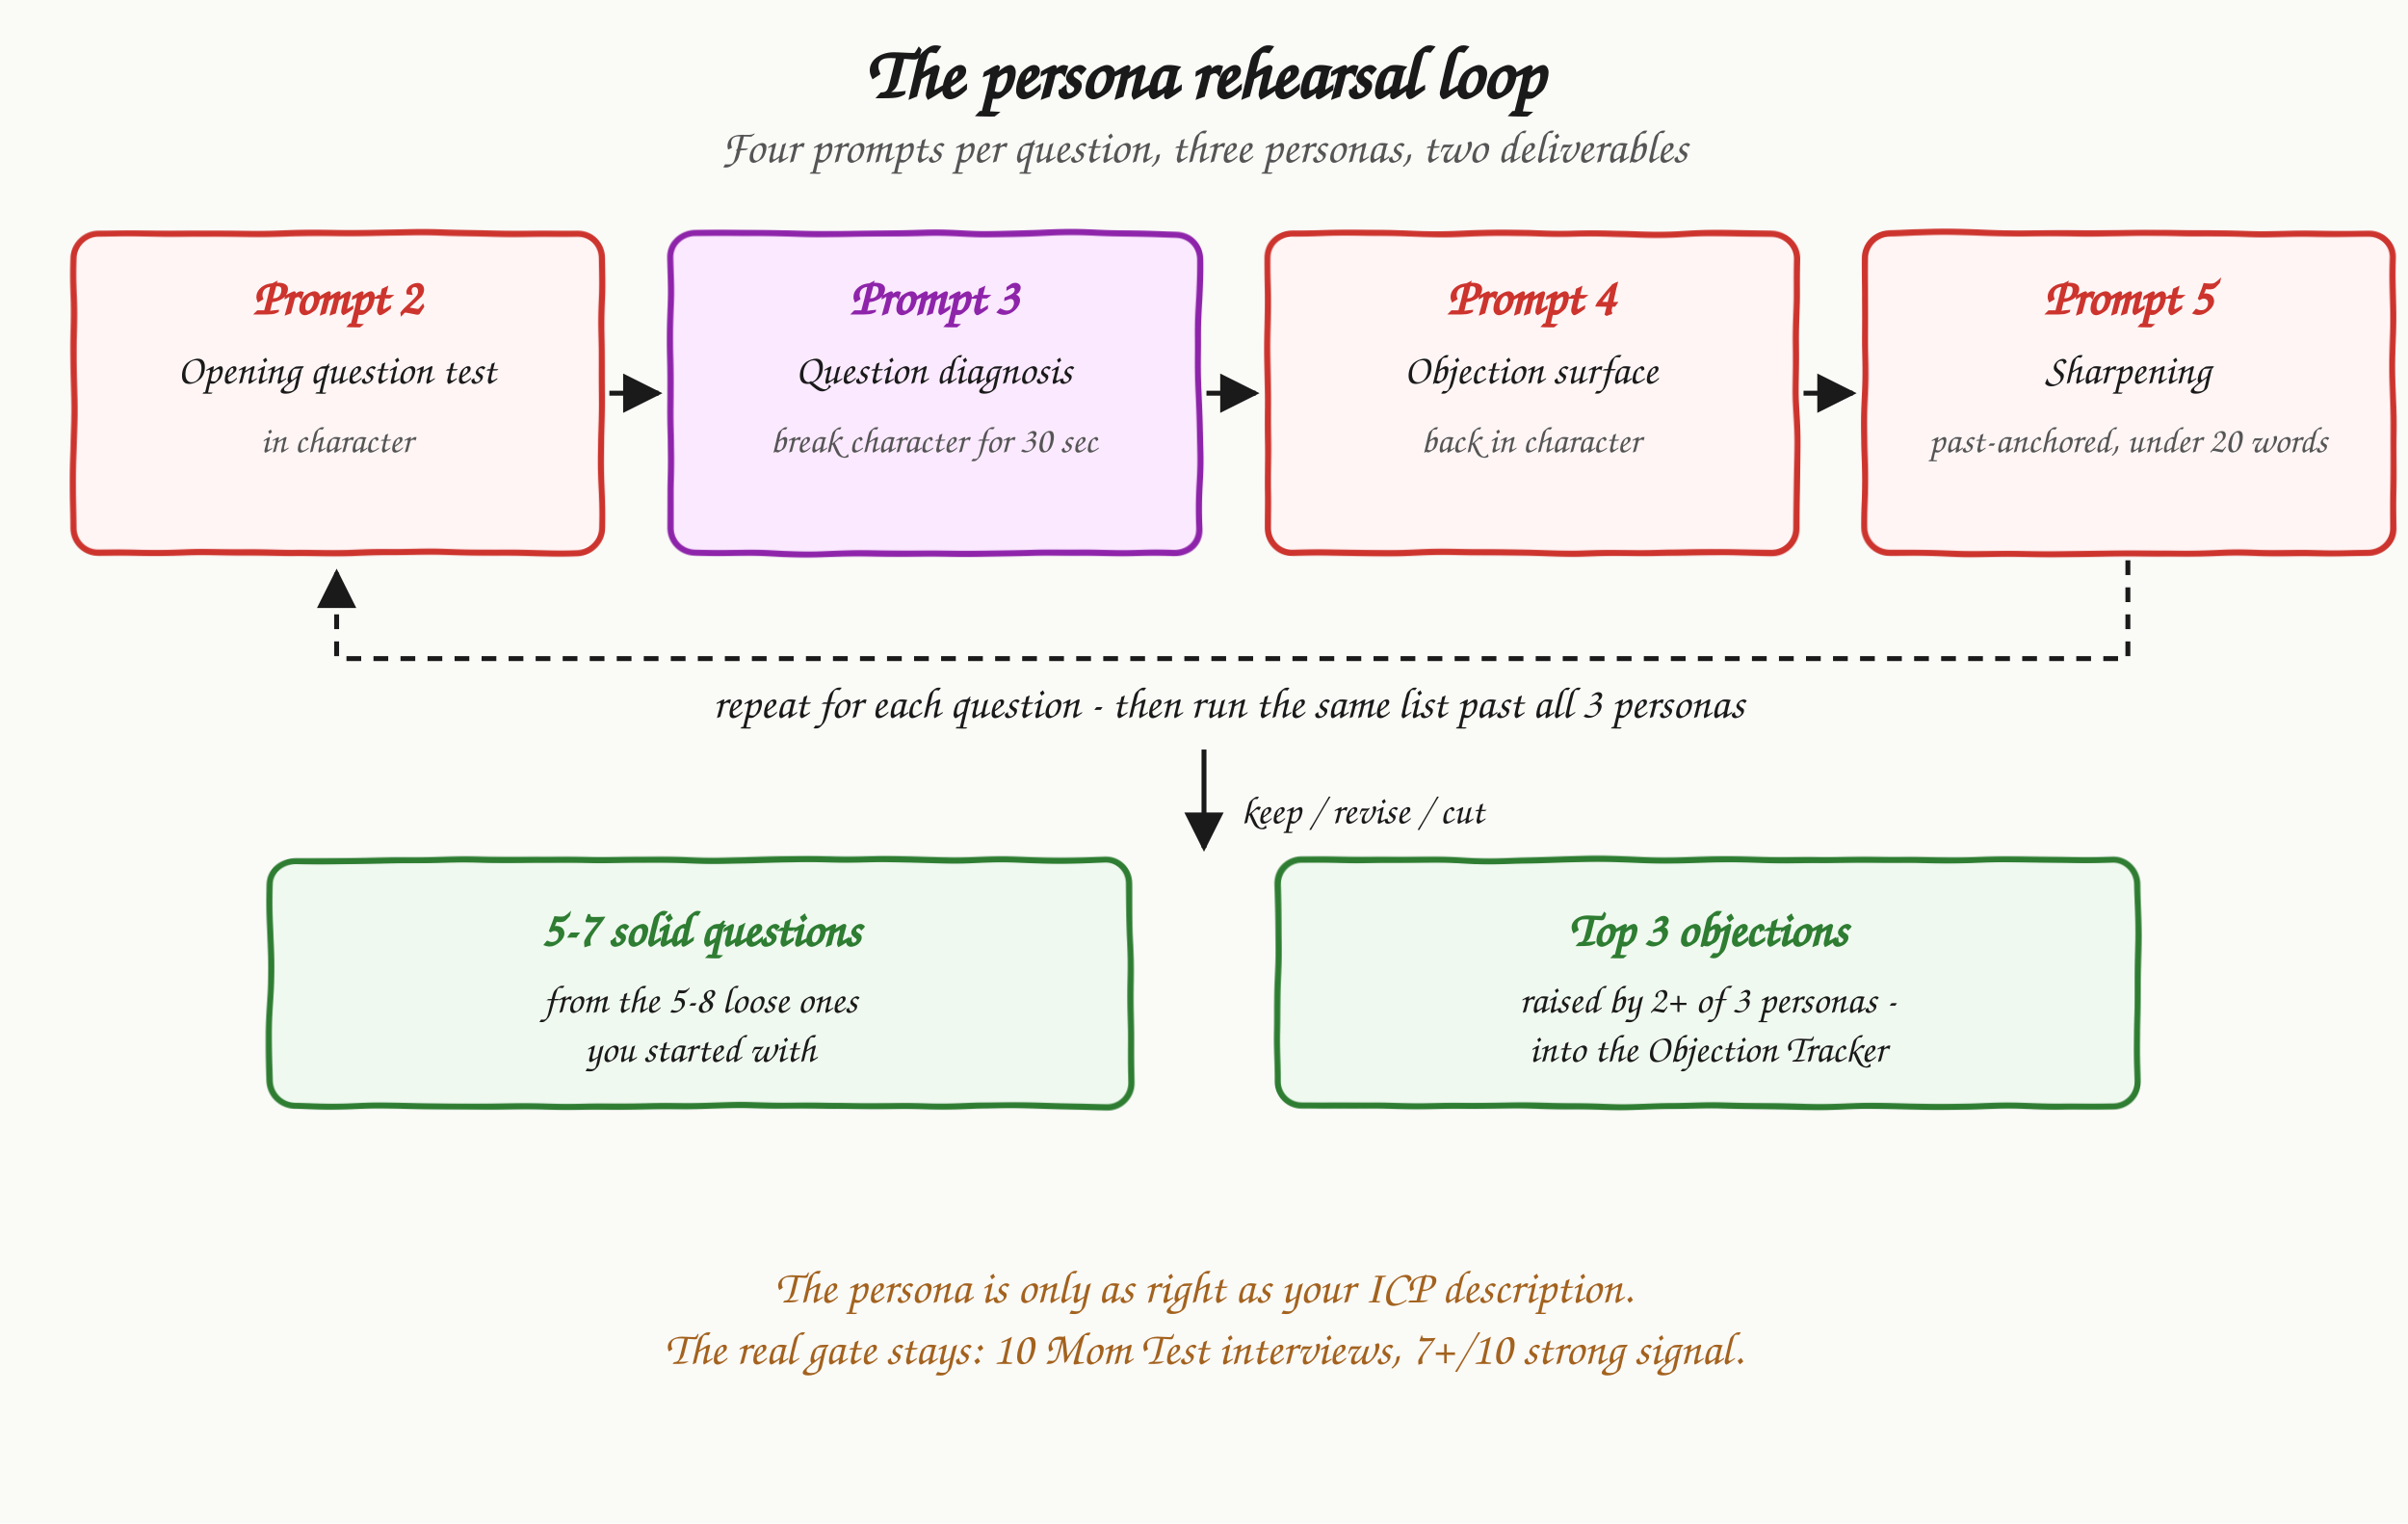
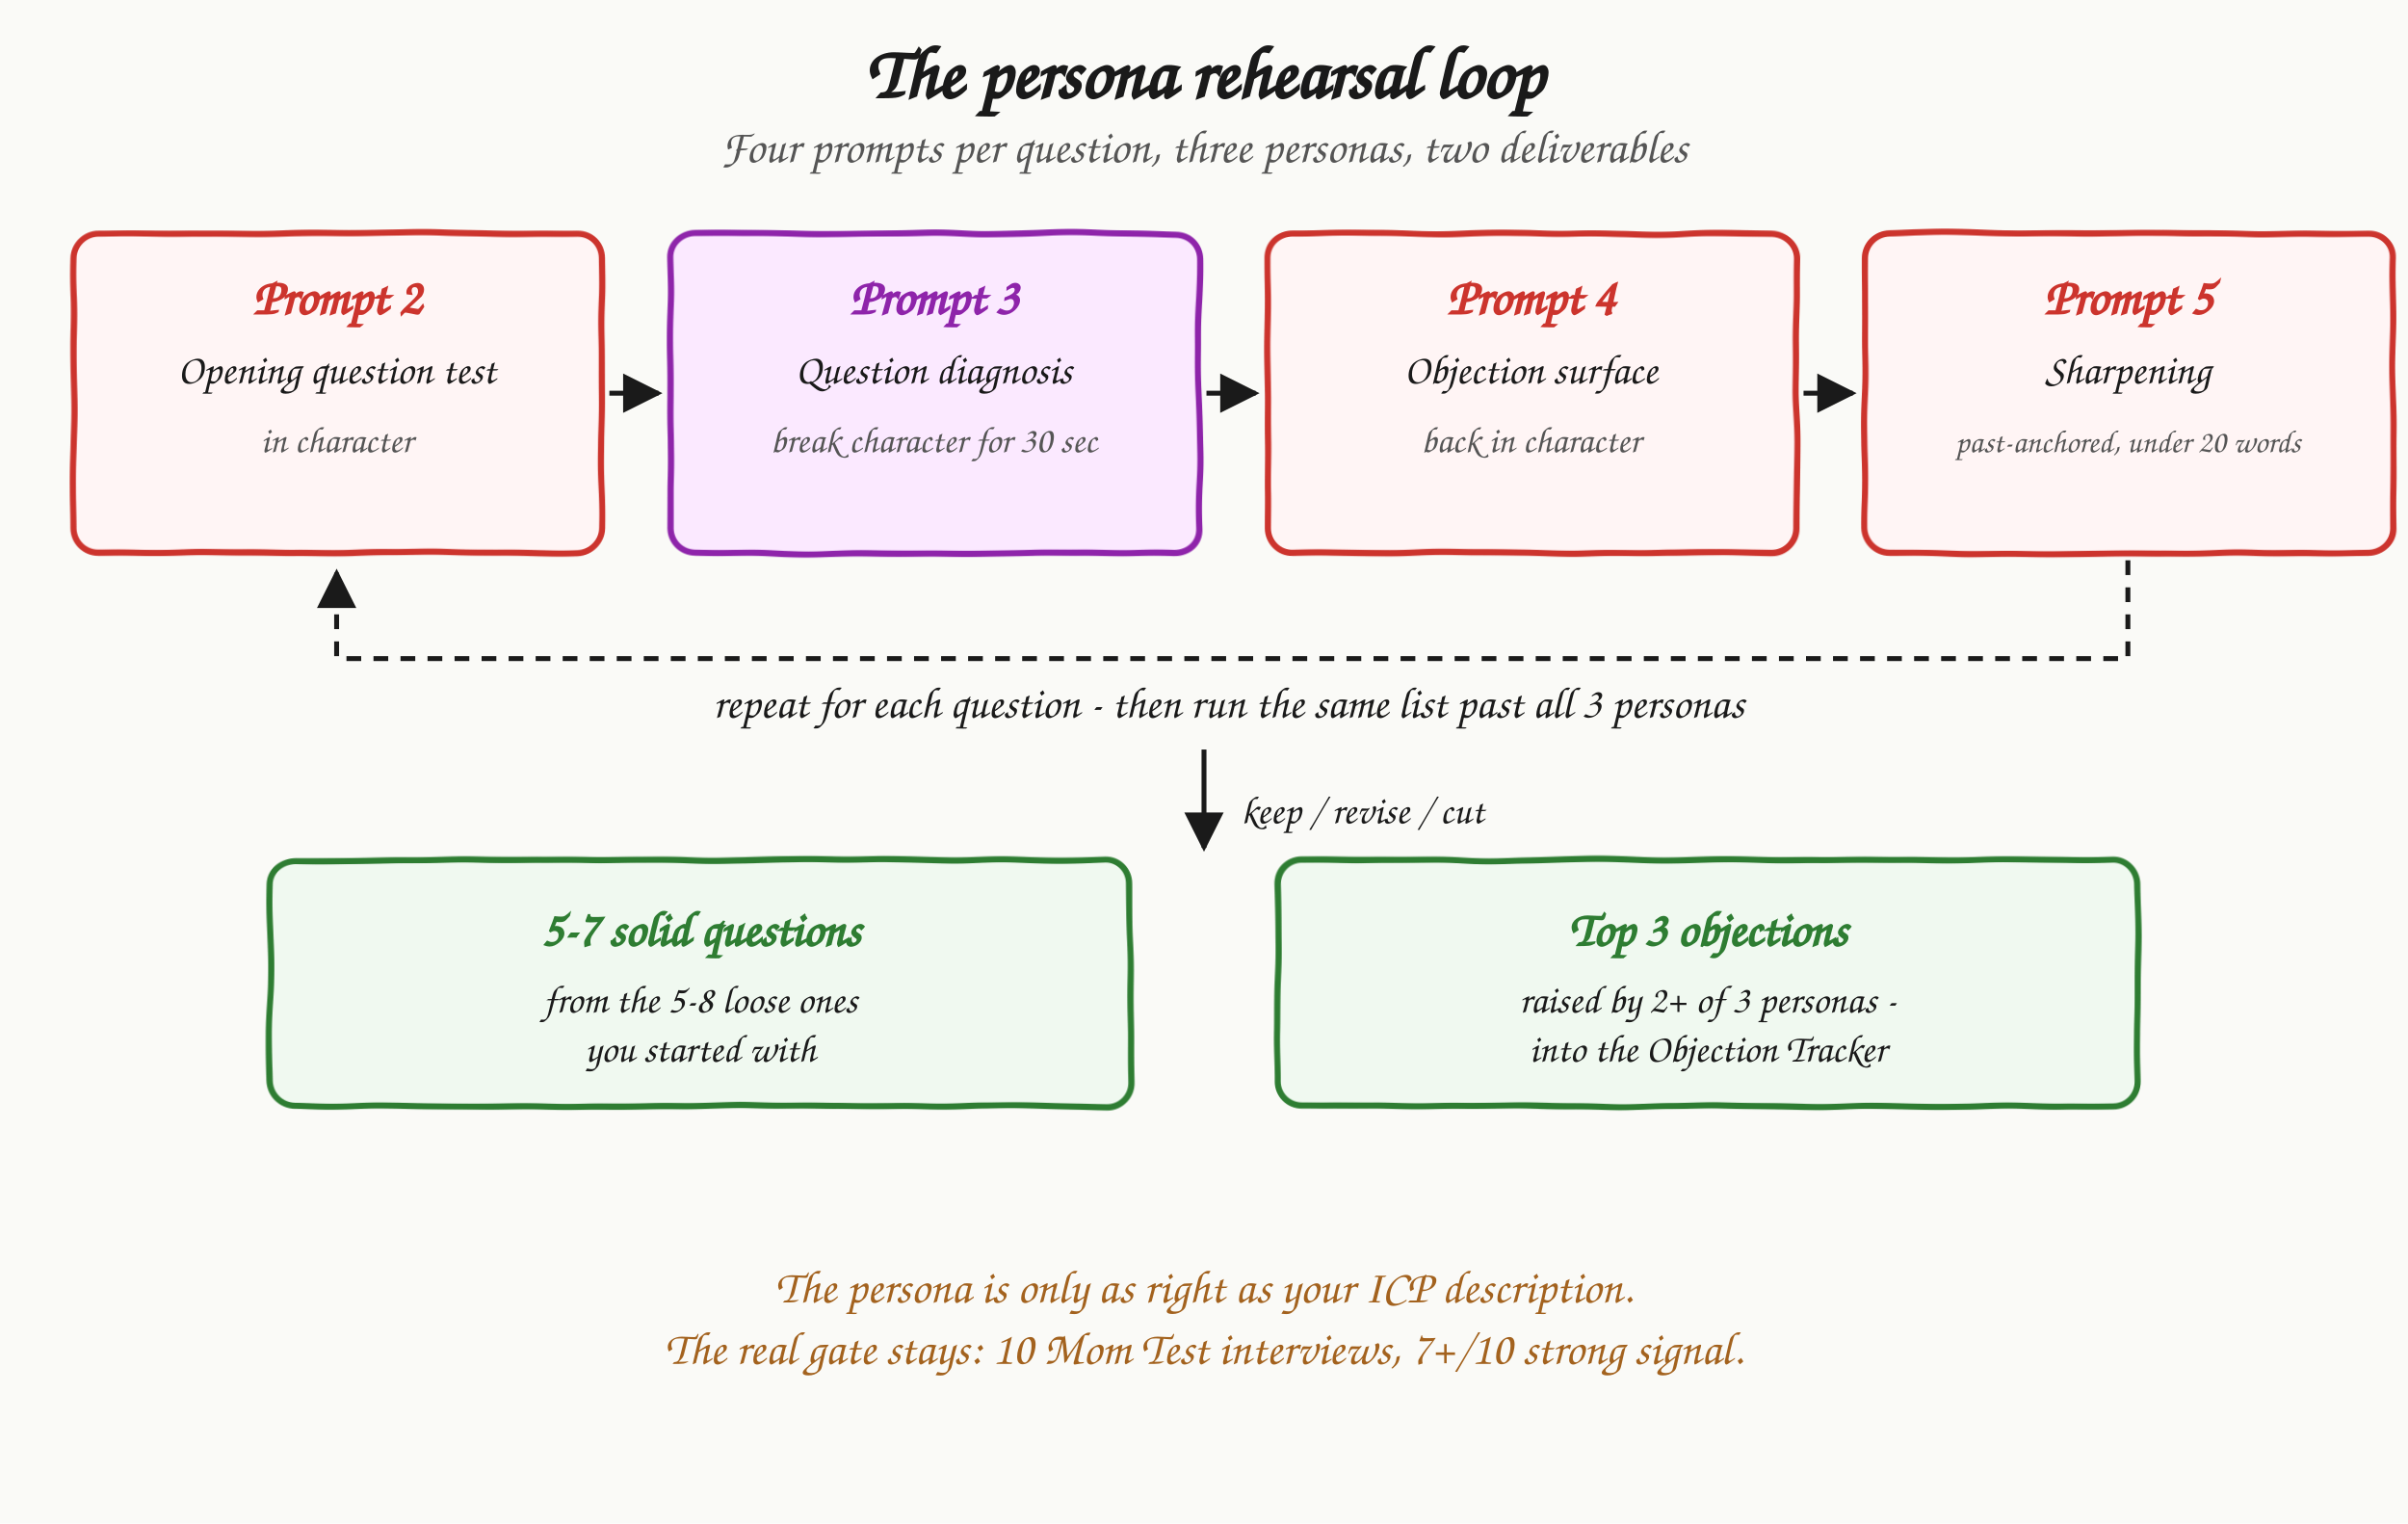
<svg xmlns="http://www.w3.org/2000/svg" viewBox="0 0 980 620" font-family="&quot;Caveat&quot;, &quot;Patrick Hand&quot;, &quot;Comic Sans MS&quot;, cursive">
  <defs>
    <filter id="rough" x="-2%" y="-2%" width="104%" height="104%">
      <feTurbulence type="fractalNoise" baseFrequency="0.025" numOctaves="2" seed="13" />
      <feDisplacementMap in="SourceGraphic" scale="2" />
    </filter>
    <marker id="arr" viewBox="0 0 10 10" refX="9" refY="5" markerWidth="8" markerHeight="8" orient="auto-start-reverse">
      <path d="M 0 0 L 10 5 L 0 10 z" fill="#1a1a1a" />
    </marker>
  </defs>
  <rect width="980" height="620" fill="#fafaf7" />
  <text x="490" y="40" font-size="30" text-anchor="middle" fill="#1a1a1a" font-weight="bold">The persona rehearsal loop</text>
  <text x="490" y="66" font-size="19" text-anchor="middle" fill="#555">Four prompts per question, three personas, two deliverables</text>
  <g filter="url(#rough)">
    <rect x="30" y="95" width="215" height="130" rx="10" fill="#fff5f5" stroke="#cc342d" stroke-width="2.5" />
  </g>
  <text x="137" y="128" font-size="21" text-anchor="middle" fill="#cc342d" font-weight="bold">Prompt 2</text>
  <text x="137" y="156" font-size="17" text-anchor="middle" fill="#1a1a1a">Opening question test</text>
  <text x="137" y="184" font-size="15" text-anchor="middle" fill="#555" font-style="italic">in character</text>
  <g filter="url(#rough)">
    <rect x="273" y="95" width="215" height="130" rx="10" fill="#fbe9ff" stroke="#8e24aa" stroke-width="2.5" />
  </g>
  <text x="380" y="128" font-size="21" text-anchor="middle" fill="#8e24aa" font-weight="bold">Prompt 3</text>
  <text x="380" y="156" font-size="17" text-anchor="middle" fill="#1a1a1a">Question diagnosis</text>
  <text x="380" y="184" font-size="15" text-anchor="middle" fill="#555" font-style="italic">break character for 30 sec</text>
  <g filter="url(#rough)">
    <rect x="516" y="95" width="215" height="130" rx="10" fill="#fff5f5" stroke="#cc342d" stroke-width="2.5" />
  </g>
  <text x="623" y="128" font-size="21" text-anchor="middle" fill="#cc342d" font-weight="bold">Prompt 4</text>
  <text x="623" y="156" font-size="17" text-anchor="middle" fill="#1a1a1a">Objection surface</text>
  <text x="623" y="184" font-size="15" text-anchor="middle" fill="#555" font-style="italic">back in character</text>
  <g filter="url(#rough)">
    <rect x="759" y="95" width="215" height="130" rx="10" fill="#fff5f5" stroke="#cc342d" stroke-width="2.5" />
  </g>
  <text x="866" y="128" font-size="21" text-anchor="middle" fill="#cc342d" font-weight="bold">Prompt 5</text>
  <text x="866" y="156" font-size="17" text-anchor="middle" fill="#1a1a1a">Sharpening</text>
-   <text x="866" y="184" font-size="15" text-anchor="middle" fill="#555" font-style="italic">past-anchored, under 20 words</text>
+   <text x="866" y="184" font-size="13" text-anchor="middle" fill="#555" font-style="italic">past-anchored, under 20 words</text>
  <line x1="248" y1="160" x2="268" y2="160" stroke="#1a1a1a" stroke-width="2" marker-end="url(#arr)" />
  <line x1="491" y1="160" x2="511" y2="160" stroke="#1a1a1a" stroke-width="2" marker-end="url(#arr)" />
  <line x1="734" y1="160" x2="754" y2="160" stroke="#1a1a1a" stroke-width="2" marker-end="url(#arr)" />
  <path d="M 866 228 L 866 268 L 137 268 L 137 233" fill="none" stroke="#1a1a1a" stroke-width="2" stroke-dasharray="6 5" marker-end="url(#arr)" />
  <text x="500" y="292" font-size="18" text-anchor="middle" fill="#1a1a1a" font-style="italic">repeat for each question - then run the same list past all 3 personas</text>
  <line x1="490" y1="305" x2="490" y2="345" stroke="#1a1a1a" stroke-width="2" marker-end="url(#arr)" />
  <text x="505" y="335" font-size="16" fill="#1a1a1a" font-style="italic">keep / revise / cut</text>
  <g filter="url(#rough)">
    <rect x="110" y="350" width="350" height="100" rx="10" fill="#f0f9f0" stroke="#2e7d32" stroke-width="2.5" />
  </g>
  <text x="285" y="385" font-size="20" text-anchor="middle" fill="#2e7d32" font-weight="bold">5-7 solid questions</text>
  <text x="285" y="412" font-size="16" text-anchor="middle" fill="#1a1a1a">from the 5-8 loose ones</text>
  <text x="285" y="432" font-size="16" text-anchor="middle" fill="#1a1a1a">you started with</text>
  <g filter="url(#rough)">
    <rect x="520" y="350" width="350" height="100" rx="10" fill="#f0f9f0" stroke="#2e7d32" stroke-width="2.5" />
  </g>
  <text x="695" y="385" font-size="20" text-anchor="middle" fill="#2e7d32" font-weight="bold">Top 3 objections</text>
  <text x="695" y="412" font-size="16" text-anchor="middle" fill="#1a1a1a">raised by 2+ of 3 personas -</text>
  <text x="695" y="432" font-size="16" text-anchor="middle" fill="#1a1a1a">into the Objection Tracker</text>
  <text x="490" y="530" font-size="19" text-anchor="middle" fill="#a3621e" font-style="italic">The persona is only as right as your ICP description.</text>
  <text x="490" y="555" font-size="19" text-anchor="middle" fill="#a3621e" font-style="italic">The real gate stays: 10 Mom Test interviews, 7+/10 strong signal.</text>
</svg>
